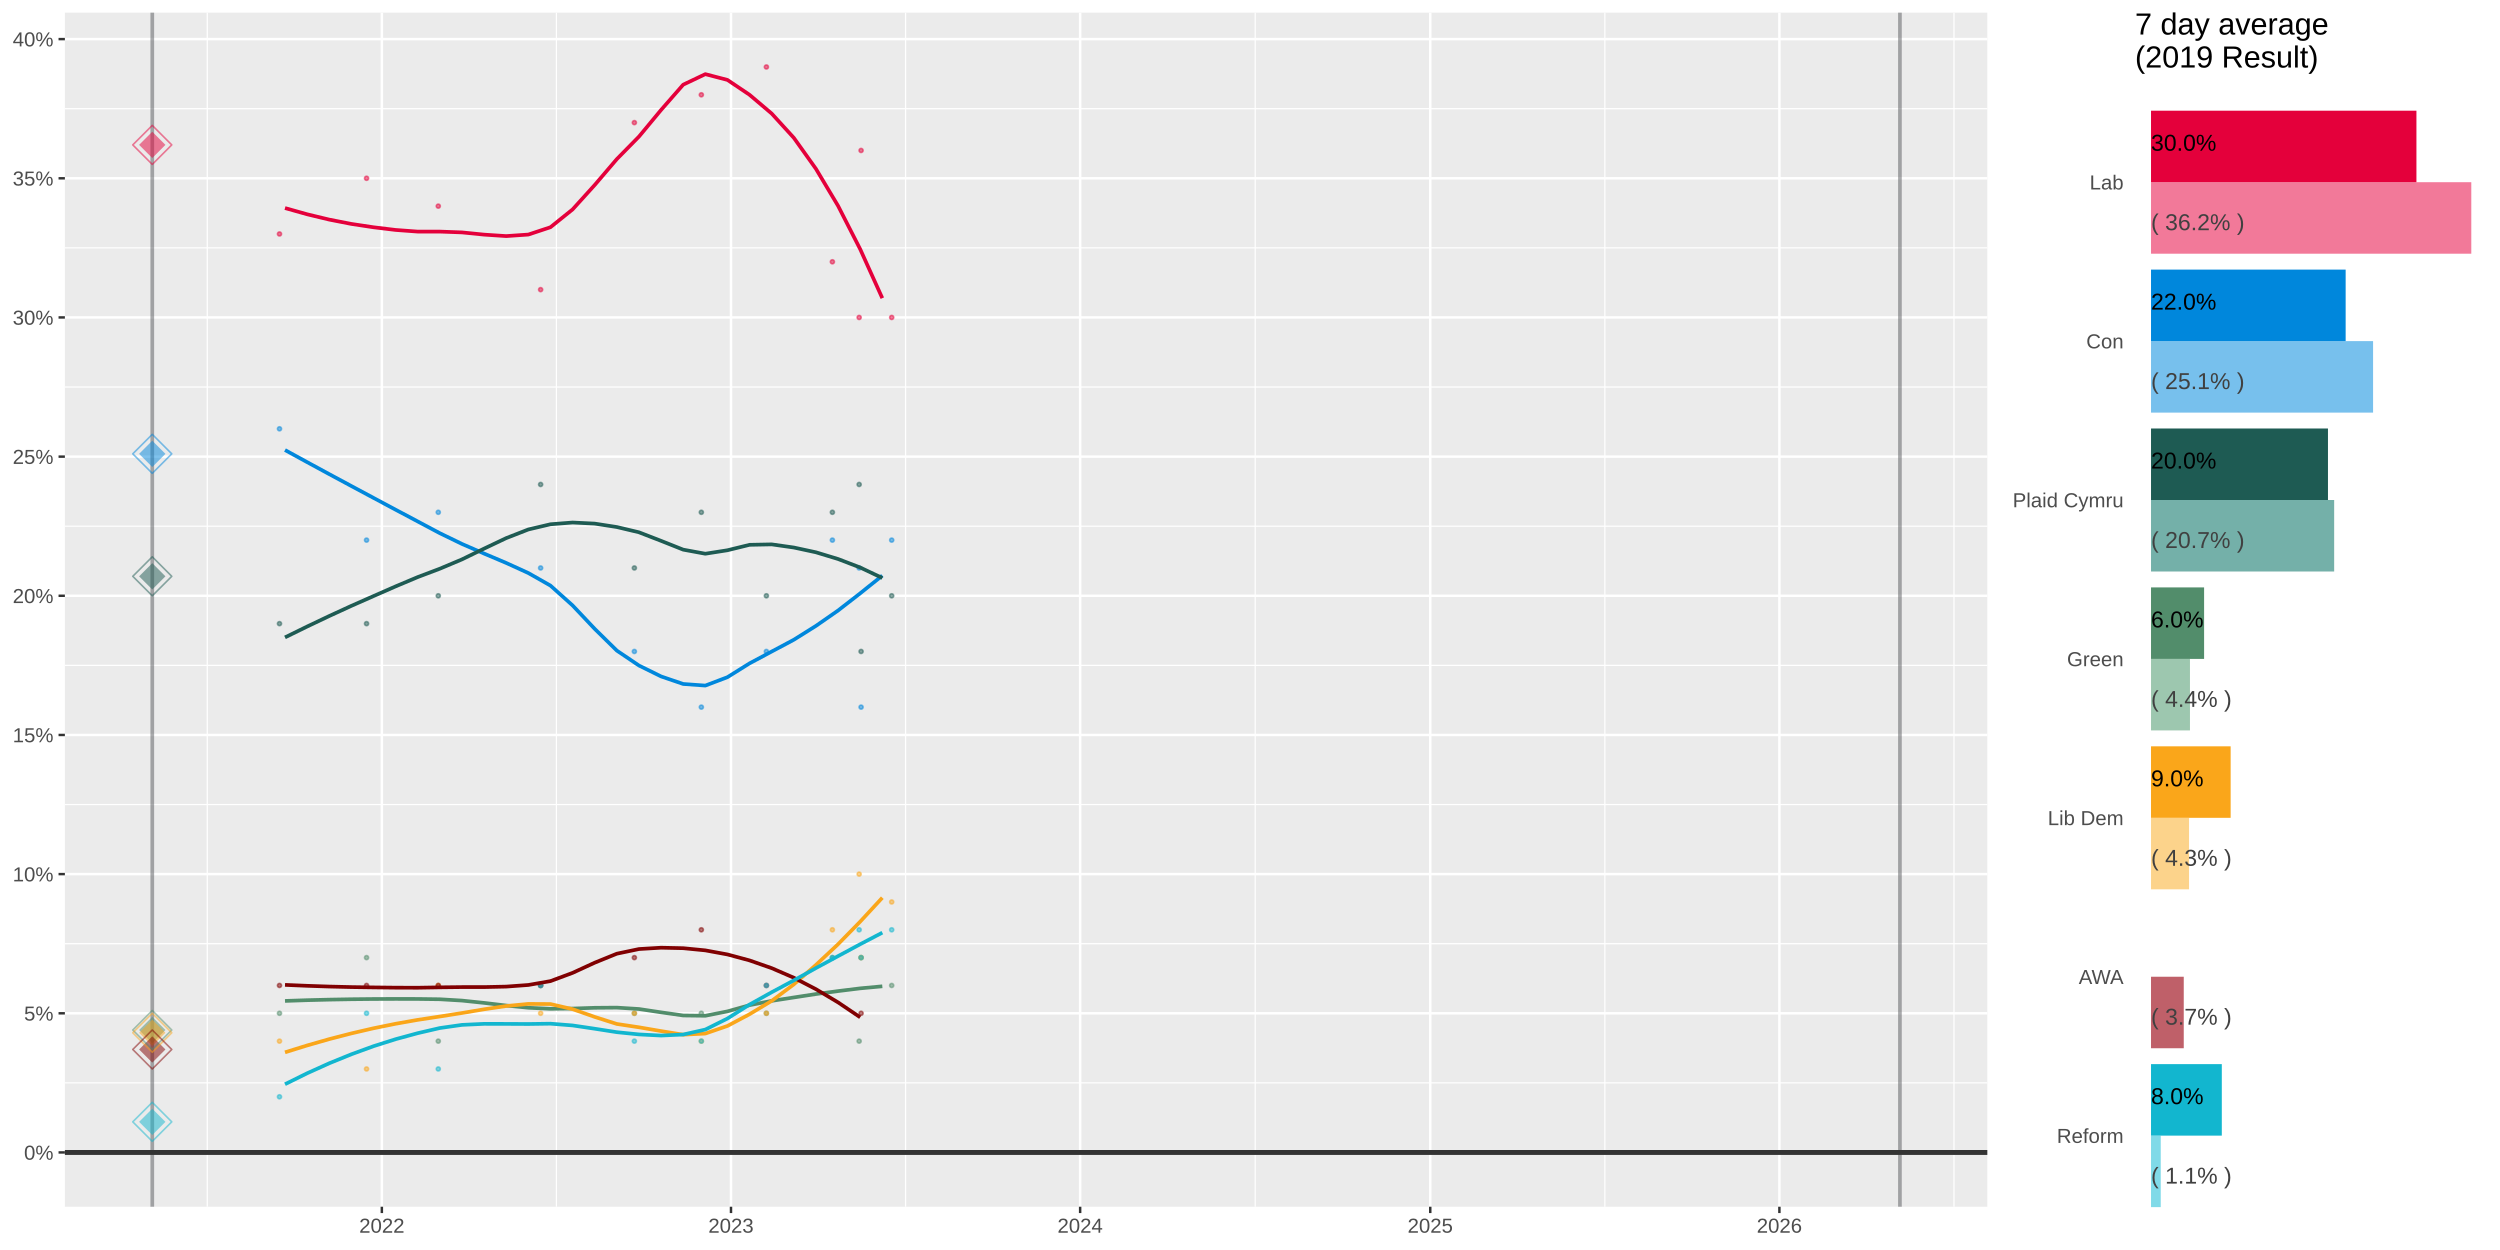
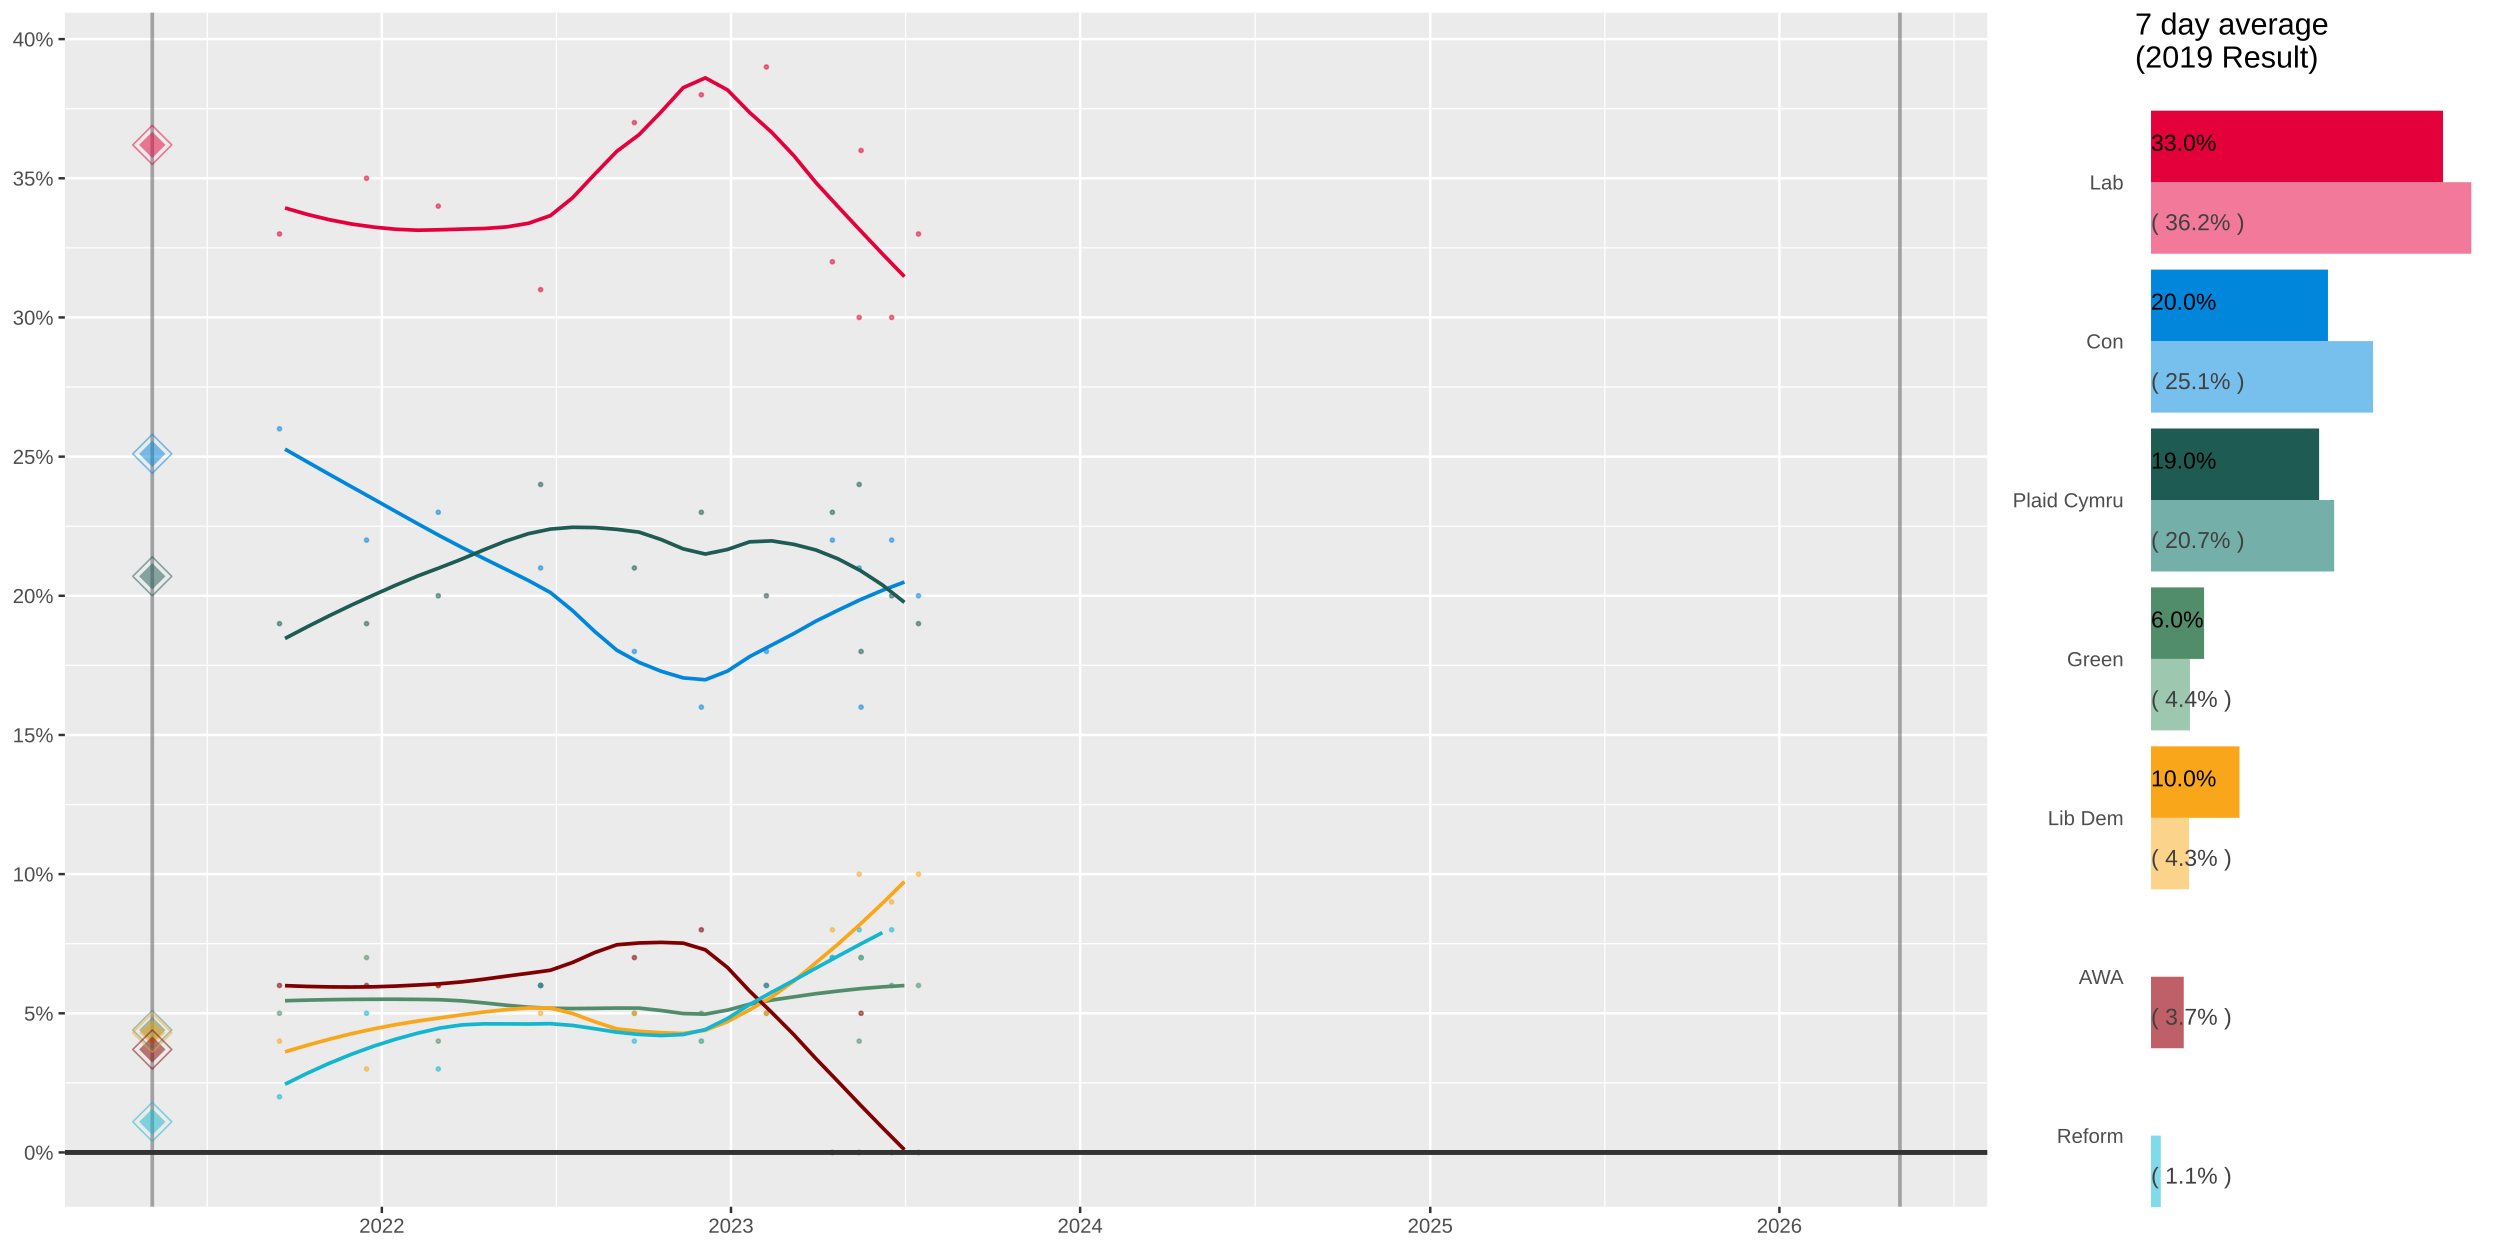
<svg xmlns="http://www.w3.org/2000/svg" class="svglite" width="1080.00pt" height="540.00pt" viewBox="0 0 1080.00 540.00">
  <defs>
    <style type="text/css">
    line, polyline, polygon, path, rect, circle {
      fill: none;
      stroke: #000000;
      stroke-linecap: round;
      stroke-linejoin: round;
      stroke-miterlimit: 10.00;
    }
    text {
      white-space: pre;
    }
  </style>
  </defs>
  <rect width="100%" height="100%" style="stroke: none; fill: none;" />
  <defs>
    <clipPath id="cpMC4wMHwxMDgwLjAwfDAuMDB8NTQwLjAw">
      <rect x="0.00" y="0.00" width="1080.00" height="540.00" />
    </clipPath>
  </defs>
  <g clip-path="url(#cpMC4wMHwxMDgwLjAwfDAuMDB8NTQwLjAw)">
</g>
  <defs>
    <clipPath id="cpMC4wMHw4NjQuMDB8MC4wMHw1NDAuMDA=">
      <rect x="0.00" y="0.00" width="864.00" height="540.00" />
    </clipPath>
  </defs>
  <g clip-path="url(#cpMC4wMHw4NjQuMDB8MC4wMHw1NDAuMDA=)">
    <rect x="0.00" y="0.00" width="864.00" height="540.00" style="stroke-width: 1.07; stroke: #FFFFFF; fill: #FFFFFF;" />
  </g>
  <g clip-path="url(#cpMC4wMHwxMDgwLjAwfDAuMDB8NTQwLjAw)">
</g>
  <defs>
    <clipPath id="cpMjguMDN8ODU4LjUyfDUuNDh8NTIxLjMx">
      <rect x="28.03" y="5.48" width="830.49" height="515.83" />
    </clipPath>
  </defs>
  <g clip-path="url(#cpMjguMDN8ODU4LjUyfDUuNDh8NTIxLjMx)">
    <rect x="28.03" y="5.48" width="830.49" height="515.83" style="stroke-width: 1.07; stroke: none; fill: #EBEBEB;" />
    <polyline points="28.03,467.80 858.52,467.80 " style="stroke-width: 0.53; stroke: #FFFFFF; stroke-linecap: butt;" />
    <polyline points="28.03,407.68 858.52,407.68 " style="stroke-width: 0.53; stroke: #FFFFFF; stroke-linecap: butt;" />
    <polyline points="28.03,347.56 858.52,347.56 " style="stroke-width: 0.53; stroke: #FFFFFF; stroke-linecap: butt;" />
    <polyline points="28.03,287.44 858.52,287.44 " style="stroke-width: 0.53; stroke: #FFFFFF; stroke-linecap: butt;" />
    <polyline points="28.03,227.32 858.52,227.32 " style="stroke-width: 0.53; stroke: #FFFFFF; stroke-linecap: butt;" />
    <polyline points="28.03,167.20 858.52,167.20 " style="stroke-width: 0.53; stroke: #FFFFFF; stroke-linecap: butt;" />
    <polyline points="28.03,107.08 858.52,107.08 " style="stroke-width: 0.53; stroke: #FFFFFF; stroke-linecap: butt;" />
    <polyline points="28.03,46.96 858.52,46.96 " style="stroke-width: 0.53; stroke: #FFFFFF; stroke-linecap: butt;" />
    <polyline points="89.54,521.31 89.54,5.48 " style="stroke-width: 0.53; stroke: #FFFFFF; stroke-linecap: butt;" />
    <polyline points="240.37,521.31 240.37,5.48 " style="stroke-width: 0.53; stroke: #FFFFFF; stroke-linecap: butt;" />
    <polyline points="391.21,521.31 391.21,5.48 " style="stroke-width: 0.53; stroke: #FFFFFF; stroke-linecap: butt;" />
    <polyline points="542.25,521.31 542.25,5.48 " style="stroke-width: 0.53; stroke: #FFFFFF; stroke-linecap: butt;" />
    <polyline points="693.29,521.31 693.29,5.48 " style="stroke-width: 0.53; stroke: #FFFFFF; stroke-linecap: butt;" />
    <polyline points="844.12,521.31 844.12,5.48 " style="stroke-width: 0.53; stroke: #FFFFFF; stroke-linecap: butt;" />
    <polyline points="28.03,497.86 858.52,497.86 " style="stroke-width: 1.07; stroke: #FFFFFF; stroke-linecap: butt;" />
    <polyline points="28.03,437.74 858.52,437.74 " style="stroke-width: 1.07; stroke: #FFFFFF; stroke-linecap: butt;" />
    <polyline points="28.03,377.62 858.52,377.62 " style="stroke-width: 1.07; stroke: #FFFFFF; stroke-linecap: butt;" />
    <polyline points="28.03,317.50 858.52,317.50 " style="stroke-width: 1.07; stroke: #FFFFFF; stroke-linecap: butt;" />
    <polyline points="28.03,257.38 858.52,257.38 " style="stroke-width: 1.07; stroke: #FFFFFF; stroke-linecap: butt;" />
    <polyline points="28.03,197.26 858.52,197.26 " style="stroke-width: 1.07; stroke: #FFFFFF; stroke-linecap: butt;" />
    <polyline points="28.03,137.14 858.52,137.14 " style="stroke-width: 1.07; stroke: #FFFFFF; stroke-linecap: butt;" />
    <polyline points="28.03,77.02 858.52,77.02 " style="stroke-width: 1.07; stroke: #FFFFFF; stroke-linecap: butt;" />
    <polyline points="28.03,16.90 858.52,16.90 " style="stroke-width: 1.07; stroke: #FFFFFF; stroke-linecap: butt;" />
    <polyline points="164.96,521.31 164.96,5.48 " style="stroke-width: 1.07; stroke: #FFFFFF; stroke-linecap: butt;" />
    <polyline points="315.79,521.31 315.79,5.48 " style="stroke-width: 1.07; stroke: #FFFFFF; stroke-linecap: butt;" />
    <polyline points="466.62,521.31 466.62,5.48 " style="stroke-width: 1.07; stroke: #FFFFFF; stroke-linecap: butt;" />
    <polyline points="617.87,521.31 617.87,5.48 " style="stroke-width: 1.07; stroke: #FFFFFF; stroke-linecap: butt;" />
    <polyline points="768.70,521.31 768.70,5.48 " style="stroke-width: 1.07; stroke: #FFFFFF; stroke-linecap: butt;" />
+     <circle cx="396.79" cy="101.07" r="0.89" style="stroke-width: 0.71; stroke: #E4003B; stroke-opacity: 0.50; fill: #E4003B; fill-opacity: 0.50;" />
    <circle cx="385.21" cy="137.14" r="0.89" style="stroke-width: 0.71; stroke: #E4003B; stroke-opacity: 0.50; fill: #E4003B; fill-opacity: 0.50;" />
    <circle cx="371.99" cy="65.00" r="0.89" style="stroke-width: 0.71; stroke: #E4003B; stroke-opacity: 0.50; fill: #E4003B; fill-opacity: 0.50;" />
    <circle cx="371.16" cy="137.14" r="0.89" style="stroke-width: 0.71; stroke: #E4003B; stroke-opacity: 0.50; fill: #E4003B; fill-opacity: 0.50;" />
    <circle cx="359.59" cy="113.09" r="0.89" style="stroke-width: 0.71; stroke: #E4003B; stroke-opacity: 0.50; fill: #E4003B; fill-opacity: 0.50;" />
    <circle cx="331.08" cy="28.93" r="0.89" style="stroke-width: 0.71; stroke: #E4003B; stroke-opacity: 0.50; fill: #E4003B; fill-opacity: 0.50;" />
    <circle cx="302.98" cy="40.95" r="0.89" style="stroke-width: 0.71; stroke: #E4003B; stroke-opacity: 0.50; fill: #E4003B; fill-opacity: 0.50;" />
    <circle cx="274.05" cy="52.97" r="0.89" style="stroke-width: 0.71; stroke: #E4003B; stroke-opacity: 0.50; fill: #E4003B; fill-opacity: 0.50;" />
    <circle cx="233.55" cy="125.12" r="0.89" style="stroke-width: 0.71; stroke: #E4003B; stroke-opacity: 0.50; fill: #E4003B; fill-opacity: 0.50;" />
    <circle cx="189.34" cy="89.05" r="0.89" style="stroke-width: 0.71; stroke: #E4003B; stroke-opacity: 0.50; fill: #E4003B; fill-opacity: 0.50;" />
    <circle cx="158.35" cy="77.02" r="0.89" style="stroke-width: 0.71; stroke: #E4003B; stroke-opacity: 0.50; fill: #E4003B; fill-opacity: 0.50;" />
    <circle cx="120.74" cy="101.07" r="0.89" style="stroke-width: 0.71; stroke: #E4003B; stroke-opacity: 0.50; fill: #E4003B; fill-opacity: 0.50;" />
+     <circle cx="396.79" cy="257.38" r="0.89" style="stroke-width: 0.71; stroke: #0087DC; stroke-opacity: 0.50; fill: #0087DC; fill-opacity: 0.50;" />
    <circle cx="385.21" cy="233.33" r="0.89" style="stroke-width: 0.71; stroke: #0087DC; stroke-opacity: 0.50; fill: #0087DC; fill-opacity: 0.50;" />
    <circle cx="371.99" cy="305.48" r="0.89" style="stroke-width: 0.71; stroke: #0087DC; stroke-opacity: 0.50; fill: #0087DC; fill-opacity: 0.50;" />
    <circle cx="371.16" cy="245.36" r="0.89" style="stroke-width: 0.71; stroke: #0087DC; stroke-opacity: 0.50; fill: #0087DC; fill-opacity: 0.50;" />
    <circle cx="359.59" cy="233.33" r="0.89" style="stroke-width: 0.71; stroke: #0087DC; stroke-opacity: 0.50; fill: #0087DC; fill-opacity: 0.50;" />
    <circle cx="331.08" cy="281.43" r="0.89" style="stroke-width: 0.71; stroke: #0087DC; stroke-opacity: 0.50; fill: #0087DC; fill-opacity: 0.50;" />
    <circle cx="302.98" cy="305.48" r="0.89" style="stroke-width: 0.71; stroke: #0087DC; stroke-opacity: 0.50; fill: #0087DC; fill-opacity: 0.50;" />
    <circle cx="274.05" cy="281.43" r="0.89" style="stroke-width: 0.71; stroke: #0087DC; stroke-opacity: 0.50; fill: #0087DC; fill-opacity: 0.50;" />
    <circle cx="233.55" cy="245.36" r="0.89" style="stroke-width: 0.71; stroke: #0087DC; stroke-opacity: 0.50; fill: #0087DC; fill-opacity: 0.50;" />
    <circle cx="189.34" cy="221.31" r="0.89" style="stroke-width: 0.71; stroke: #0087DC; stroke-opacity: 0.50; fill: #0087DC; fill-opacity: 0.50;" />
    <circle cx="158.35" cy="233.33" r="0.89" style="stroke-width: 0.71; stroke: #0087DC; stroke-opacity: 0.50; fill: #0087DC; fill-opacity: 0.50;" />
    <circle cx="120.74" cy="185.24" r="0.89" style="stroke-width: 0.71; stroke: #0087DC; stroke-opacity: 0.50; fill: #0087DC; fill-opacity: 0.50;" />
+     <circle cx="396.79" cy="269.41" r="0.89" style="stroke-width: 0.71; stroke: #1E5B53; stroke-opacity: 0.50; fill: #1E5B53; fill-opacity: 0.50;" />
    <circle cx="385.21" cy="257.38" r="0.89" style="stroke-width: 0.71; stroke: #1E5B53; stroke-opacity: 0.50; fill: #1E5B53; fill-opacity: 0.50;" />
    <circle cx="371.99" cy="281.43" r="0.89" style="stroke-width: 0.71; stroke: #1E5B53; stroke-opacity: 0.50; fill: #1E5B53; fill-opacity: 0.50;" />
    <circle cx="371.16" cy="209.29" r="0.89" style="stroke-width: 0.71; stroke: #1E5B53; stroke-opacity: 0.50; fill: #1E5B53; fill-opacity: 0.50;" />
    <circle cx="359.59" cy="221.31" r="0.89" style="stroke-width: 0.71; stroke: #1E5B53; stroke-opacity: 0.50; fill: #1E5B53; fill-opacity: 0.50;" />
    <circle cx="331.08" cy="257.38" r="0.89" style="stroke-width: 0.71; stroke: #1E5B53; stroke-opacity: 0.50; fill: #1E5B53; fill-opacity: 0.50;" />
    <circle cx="302.98" cy="221.31" r="0.89" style="stroke-width: 0.71; stroke: #1E5B53; stroke-opacity: 0.50; fill: #1E5B53; fill-opacity: 0.50;" />
    <circle cx="274.05" cy="245.36" r="0.89" style="stroke-width: 0.71; stroke: #1E5B53; stroke-opacity: 0.50; fill: #1E5B53; fill-opacity: 0.50;" />
    <circle cx="233.55" cy="209.29" r="0.89" style="stroke-width: 0.71; stroke: #1E5B53; stroke-opacity: 0.50; fill: #1E5B53; fill-opacity: 0.50;" />
    <circle cx="189.34" cy="257.38" r="0.89" style="stroke-width: 0.71; stroke: #1E5B53; stroke-opacity: 0.50; fill: #1E5B53; fill-opacity: 0.50;" />
    <circle cx="158.35" cy="269.41" r="0.89" style="stroke-width: 0.71; stroke: #1E5B53; stroke-opacity: 0.50; fill: #1E5B53; fill-opacity: 0.50;" />
    <circle cx="120.74" cy="269.41" r="0.89" style="stroke-width: 0.71; stroke: #1E5B53; stroke-opacity: 0.50; fill: #1E5B53; fill-opacity: 0.50;" />
+     <circle cx="396.79" cy="425.72" r="0.89" style="stroke-width: 0.71; stroke: #528D6B; stroke-opacity: 0.50; fill: #528D6B; fill-opacity: 0.50;" />
    <circle cx="385.21" cy="425.72" r="0.89" style="stroke-width: 0.71; stroke: #528D6B; stroke-opacity: 0.50; fill: #528D6B; fill-opacity: 0.50;" />
    <circle cx="371.99" cy="413.69" r="0.89" style="stroke-width: 0.71; stroke: #528D6B; stroke-opacity: 0.50; fill: #528D6B; fill-opacity: 0.50;" />
    <circle cx="371.16" cy="449.77" r="0.89" style="stroke-width: 0.71; stroke: #528D6B; stroke-opacity: 0.50; fill: #528D6B; fill-opacity: 0.50;" />
    <circle cx="359.59" cy="413.69" r="0.89" style="stroke-width: 0.71; stroke: #528D6B; stroke-opacity: 0.50; fill: #528D6B; fill-opacity: 0.50;" />
    <circle cx="331.08" cy="437.74" r="0.89" style="stroke-width: 0.71; stroke: #528D6B; stroke-opacity: 0.50; fill: #528D6B; fill-opacity: 0.50;" />
    <circle cx="302.98" cy="437.74" r="0.89" style="stroke-width: 0.71; stroke: #528D6B; stroke-opacity: 0.50; fill: #528D6B; fill-opacity: 0.50;" />
    <circle cx="274.05" cy="437.74" r="0.89" style="stroke-width: 0.71; stroke: #528D6B; stroke-opacity: 0.50; fill: #528D6B; fill-opacity: 0.50;" />
    <circle cx="233.55" cy="425.72" r="0.89" style="stroke-width: 0.71; stroke: #528D6B; stroke-opacity: 0.50; fill: #528D6B; fill-opacity: 0.50;" />
    <circle cx="189.34" cy="449.77" r="0.89" style="stroke-width: 0.71; stroke: #528D6B; stroke-opacity: 0.50; fill: #528D6B; fill-opacity: 0.50;" />
    <circle cx="158.35" cy="413.69" r="0.89" style="stroke-width: 0.71; stroke: #528D6B; stroke-opacity: 0.50; fill: #528D6B; fill-opacity: 0.50;" />
    <circle cx="120.74" cy="437.74" r="0.89" style="stroke-width: 0.71; stroke: #528D6B; stroke-opacity: 0.50; fill: #528D6B; fill-opacity: 0.50;" />
+     <circle cx="396.79" cy="377.62" r="0.89" style="stroke-width: 0.71; stroke: #FAA61A; stroke-opacity: 0.50; fill: #FAA61A; fill-opacity: 0.50;" />
    <circle cx="385.21" cy="389.65" r="0.89" style="stroke-width: 0.71; stroke: #FAA61A; stroke-opacity: 0.50; fill: #FAA61A; fill-opacity: 0.50;" />
    <circle cx="371.99" cy="413.69" r="0.89" style="stroke-width: 0.71; stroke: #FAA61A; stroke-opacity: 0.50; fill: #FAA61A; fill-opacity: 0.50;" />
    <circle cx="371.16" cy="377.62" r="0.89" style="stroke-width: 0.71; stroke: #FAA61A; stroke-opacity: 0.50; fill: #FAA61A; fill-opacity: 0.50;" />
    <circle cx="359.59" cy="401.67" r="0.89" style="stroke-width: 0.71; stroke: #FAA61A; stroke-opacity: 0.50; fill: #FAA61A; fill-opacity: 0.50;" />
    <circle cx="331.08" cy="437.74" r="0.89" style="stroke-width: 0.71; stroke: #FAA61A; stroke-opacity: 0.50; fill: #FAA61A; fill-opacity: 0.50;" />
    <circle cx="302.98" cy="449.77" r="0.89" style="stroke-width: 0.71; stroke: #FAA61A; stroke-opacity: 0.50; fill: #FAA61A; fill-opacity: 0.50;" />
    <circle cx="274.05" cy="437.74" r="0.89" style="stroke-width: 0.71; stroke: #FAA61A; stroke-opacity: 0.50; fill: #FAA61A; fill-opacity: 0.50;" />
    <circle cx="233.55" cy="437.74" r="0.89" style="stroke-width: 0.71; stroke: #FAA61A; stroke-opacity: 0.50; fill: #FAA61A; fill-opacity: 0.50;" />
    <circle cx="189.34" cy="425.72" r="0.89" style="stroke-width: 0.71; stroke: #FAA61A; stroke-opacity: 0.50; fill: #FAA61A; fill-opacity: 0.50;" />
    <circle cx="158.35" cy="461.79" r="0.89" style="stroke-width: 0.71; stroke: #FAA61A; stroke-opacity: 0.50; fill: #FAA61A; fill-opacity: 0.50;" />
    <circle cx="120.74" cy="449.77" r="0.89" style="stroke-width: 0.71; stroke: #FAA61A; stroke-opacity: 0.50; fill: #FAA61A; fill-opacity: 0.50;" />
+     <circle cx="396.79" cy="497.86" r="0.89" style="stroke-width: 0.71; stroke: #800001; stroke-opacity: 0.50; fill: #800001; fill-opacity: 0.50;" />
+     <circle cx="385.21" cy="497.86" r="0.89" style="stroke-width: 0.71; stroke: #800001; stroke-opacity: 0.50; fill: #800001; fill-opacity: 0.50;" />
    <circle cx="371.99" cy="437.74" r="0.89" style="stroke-width: 0.71; stroke: #800001; stroke-opacity: 0.50; fill: #800001; fill-opacity: 0.50;" />
+     <circle cx="371.16" cy="497.86" r="0.89" style="stroke-width: 0.71; stroke: #800001; stroke-opacity: 0.50; fill: #800001; fill-opacity: 0.50;" />
+     <circle cx="359.59" cy="497.86" r="0.89" style="stroke-width: 0.71; stroke: #800001; stroke-opacity: 0.50; fill: #800001; fill-opacity: 0.50;" />
    <circle cx="331.08" cy="425.72" r="0.89" style="stroke-width: 0.71; stroke: #800001; stroke-opacity: 0.50; fill: #800001; fill-opacity: 0.50;" />
    <circle cx="302.98" cy="401.67" r="0.89" style="stroke-width: 0.71; stroke: #800001; stroke-opacity: 0.50; fill: #800001; fill-opacity: 0.50;" />
    <circle cx="274.05" cy="413.69" r="0.89" style="stroke-width: 0.71; stroke: #800001; stroke-opacity: 0.50; fill: #800001; fill-opacity: 0.50;" />
    <circle cx="233.55" cy="425.72" r="0.89" style="stroke-width: 0.71; stroke: #800001; stroke-opacity: 0.50; fill: #800001; fill-opacity: 0.50;" />
    <circle cx="189.34" cy="425.72" r="0.89" style="stroke-width: 0.71; stroke: #800001; stroke-opacity: 0.50; fill: #800001; fill-opacity: 0.50;" />
    <circle cx="158.35" cy="425.72" r="0.89" style="stroke-width: 0.71; stroke: #800001; stroke-opacity: 0.50; fill: #800001; fill-opacity: 0.50;" />
    <circle cx="120.74" cy="425.72" r="0.89" style="stroke-width: 0.71; stroke: #800001; stroke-opacity: 0.50; fill: #800001; fill-opacity: 0.50;" />
    <circle cx="385.21" cy="401.67" r="0.89" style="stroke-width: 0.71; stroke: #12B6CF; stroke-opacity: 0.50; fill: #12B6CF; fill-opacity: 0.50;" />
    <circle cx="371.99" cy="413.69" r="0.89" style="stroke-width: 0.71; stroke: #12B6CF; stroke-opacity: 0.50; fill: #12B6CF; fill-opacity: 0.50;" />
    <circle cx="371.16" cy="401.67" r="0.89" style="stroke-width: 0.71; stroke: #12B6CF; stroke-opacity: 0.50; fill: #12B6CF; fill-opacity: 0.50;" />
    <circle cx="359.59" cy="413.69" r="0.89" style="stroke-width: 0.71; stroke: #12B6CF; stroke-opacity: 0.50; fill: #12B6CF; fill-opacity: 0.50;" />
    <circle cx="331.08" cy="425.72" r="0.89" style="stroke-width: 0.71; stroke: #12B6CF; stroke-opacity: 0.50; fill: #12B6CF; fill-opacity: 0.50;" />
    <circle cx="302.98" cy="449.77" r="0.89" style="stroke-width: 0.71; stroke: #12B6CF; stroke-opacity: 0.50; fill: #12B6CF; fill-opacity: 0.50;" />
    <circle cx="274.05" cy="449.77" r="0.89" style="stroke-width: 0.71; stroke: #12B6CF; stroke-opacity: 0.50; fill: #12B6CF; fill-opacity: 0.50;" />
    <circle cx="233.55" cy="425.72" r="0.89" style="stroke-width: 0.71; stroke: #12B6CF; stroke-opacity: 0.50; fill: #12B6CF; fill-opacity: 0.50;" />
    <circle cx="189.34" cy="461.79" r="0.89" style="stroke-width: 0.71; stroke: #12B6CF; stroke-opacity: 0.50; fill: #12B6CF; fill-opacity: 0.50;" />
    <circle cx="158.35" cy="437.74" r="0.89" style="stroke-width: 0.71; stroke: #12B6CF; stroke-opacity: 0.50; fill: #12B6CF; fill-opacity: 0.50;" />
    <circle cx="120.74" cy="473.81" r="0.89" style="stroke-width: 0.71; stroke: #12B6CF; stroke-opacity: 0.50; fill: #12B6CF; fill-opacity: 0.50;" />
-     <polyline points="123.12,89.88 132.68,92.57 142.23,94.87 151.79,96.74 161.35,98.18 170.90,99.34 180.46,100.05 190.02,100.05 199.58,100.40 209.13,101.36 218.69,101.99 228.25,101.33 237.80,98.16 247.36,90.47 256.92,79.91 266.47,68.73 276.03,59.01 285.59,47.49 295.14,36.58 304.70,32.03 314.26,34.53 323.81,40.96 333.37,49.06 342.93,59.54 352.48,72.93 362.04,88.92 371.60,107.64 381.16,128.81 " style="stroke-width: 1.60; stroke: #E4003B; stroke-linecap: butt;" />
-     <polyline points="123.12,194.42 132.68,199.65 142.23,204.83 151.79,209.97 161.35,215.09 170.90,220.19 180.46,225.27 190.02,230.35 199.58,234.99 209.13,239.15 218.69,243.20 228.25,247.56 237.80,252.98 247.36,261.55 256.92,271.67 266.47,281.06 276.03,287.51 285.59,292.22 295.14,295.48 304.70,296.17 314.26,292.54 323.81,286.57 333.37,281.46 342.93,276.37 352.48,270.39 362.04,263.74 371.60,256.32 381.16,248.65 " style="stroke-width: 1.60; stroke: #0087DC; stroke-linecap: butt;" />
-     <polyline points="123.12,275.35 132.68,270.66 142.23,266.12 151.79,261.73 161.35,257.51 170.90,253.32 180.46,249.30 190.02,245.68 199.58,241.65 209.13,237.00 218.69,232.46 228.25,228.73 237.80,226.48 247.36,225.73 256.92,226.20 266.47,227.68 276.03,229.95 285.59,233.65 295.14,237.45 304.70,239.21 314.26,237.71 323.81,235.36 333.37,235.17 342.93,236.53 352.48,238.59 362.04,241.49 371.60,245.16 381.16,249.69 " style="stroke-width: 1.60; stroke: #1E5B53; stroke-linecap: butt;" />
-     <polyline points="123.12,432.40 132.68,432.08 142.23,431.84 151.79,431.67 161.35,431.57 170.90,431.53 180.46,431.55 190.02,431.68 199.58,432.25 209.13,433.25 218.69,434.39 228.25,435.35 237.80,435.81 247.36,435.69 256.92,435.37 266.47,435.29 276.03,435.89 285.59,437.33 295.14,438.69 304.70,438.81 314.26,436.91 323.81,434.23 333.37,432.37 342.93,430.90 352.48,429.43 362.04,428.15 371.60,426.97 381.16,426.08 " style="stroke-width: 1.60; stroke: #528D6B; stroke-linecap: butt;" />
-     <polyline points="123.12,454.60 132.68,451.63 142.23,448.90 151.79,446.43 161.35,444.21 170.90,442.27 180.46,440.58 190.02,439.13 199.58,437.62 209.13,436.01 218.69,434.60 228.25,433.69 237.80,433.75 247.36,435.96 256.92,439.31 266.47,442.35 276.03,443.79 285.59,445.43 295.14,446.98 304.70,446.50 314.26,443.21 323.81,438.14 333.37,432.38 342.93,425.25 352.48,416.85 362.04,407.90 371.60,398.15 381.16,387.81 " style="stroke-width: 1.60; stroke: #FAA61A; stroke-linecap: butt;" />
-     <polyline points="123.12,425.47 132.68,425.87 142.23,426.19 151.79,426.42 161.35,426.56 170.90,426.67 180.46,426.70 190.02,426.53 199.58,426.42 209.13,426.42 218.69,426.21 228.25,425.51 237.80,423.84 247.36,420.28 256.92,415.88 266.47,412.00 276.03,409.99 285.59,409.41 295.14,409.62 304.70,410.56 314.26,412.32 323.81,414.90 333.37,418.24 342.93,422.38 352.48,427.32 362.04,433.03 371.60,439.48 " style="stroke-width: 1.60; stroke: #800001; stroke-linecap: butt;" />
+     <polyline points="123.12,89.84 132.68,92.60 142.23,94.91 151.79,96.75 161.35,98.10 170.90,99.03 180.46,99.45 190.02,99.26 199.58,98.97 209.13,98.72 218.69,98.04 228.25,96.47 237.80,93.13 247.36,85.42 256.92,75.25 266.47,65.36 276.03,58.21 285.59,48.35 295.14,37.88 304.70,33.64 314.26,38.84 323.81,48.57 333.37,57.15 342.93,67.25 352.48,78.90 362.04,89.27 371.60,99.53 381.16,109.63 390.71,119.49 " style="stroke-width: 1.60; stroke: #E4003B; stroke-linecap: butt;" />
+     <polyline points="123.12,194.04 132.68,199.50 142.23,204.90 151.79,210.25 161.35,215.58 170.90,220.94 180.46,226.27 190.02,231.51 199.58,236.52 209.13,241.32 218.69,246.03 228.25,250.76 237.80,255.99 247.36,263.80 256.92,272.80 266.47,280.90 276.03,286.14 285.59,289.98 295.14,292.85 304.70,293.65 314.26,289.91 323.81,283.67 333.37,278.67 342.93,273.70 352.48,268.32 362.04,263.62 371.60,259.08 381.16,255.04 390.71,251.42 " style="stroke-width: 1.60; stroke: #0087DC; stroke-linecap: butt;" />
+     <polyline points="123.12,275.82 132.68,270.80 142.23,266.00 151.79,261.41 161.35,257.06 170.90,252.82 180.46,248.82 190.02,245.22 199.58,241.49 209.13,237.48 218.69,233.67 228.25,230.55 237.80,228.56 247.36,227.78 256.92,227.91 266.47,228.68 276.03,229.87 285.59,233.08 295.14,237.11 304.70,239.35 314.26,237.38 323.81,234.08 333.37,233.66 342.93,235.16 352.48,237.60 362.04,241.43 371.60,246.44 381.16,252.67 390.71,260.21 " style="stroke-width: 1.60; stroke: #1E5B53; stroke-linecap: butt;" />
+     <polyline points="123.12,432.31 132.68,432.05 142.23,431.86 151.79,431.74 161.35,431.68 170.90,431.67 180.46,431.73 190.02,431.88 199.58,432.38 209.13,433.25 218.69,434.25 228.25,435.10 237.80,435.58 247.36,435.69 256.92,435.60 266.47,435.48 276.03,435.50 285.59,436.53 295.14,437.85 304.70,438.10 314.26,436.37 323.81,433.83 333.37,432.04 342.93,430.64 352.48,429.28 362.04,428.14 371.60,427.11 381.16,426.32 390.71,425.76 " style="stroke-width: 1.60; stroke: #528D6B; stroke-linecap: butt;" />
+     <polyline points="123.12,454.39 132.68,451.55 142.23,448.94 151.79,446.57 161.35,444.47 170.90,442.65 180.46,441.09 190.02,439.72 199.58,438.41 209.13,437.18 218.69,436.15 228.25,435.44 237.80,435.46 247.36,437.84 256.92,441.40 266.47,444.49 276.03,445.51 285.59,446.13 295.14,446.45 304.70,445.06 314.26,441.37 323.81,436.27 333.37,430.68 342.93,423.81 352.48,415.89 362.04,407.85 371.60,399.27 381.16,390.27 390.71,380.87 " style="stroke-width: 1.60; stroke: #FAA61A; stroke-linecap: butt;" />
+     <polyline points="123.12,425.80 132.68,426.14 142.23,426.34 151.79,426.40 161.35,426.31 170.90,425.99 180.46,425.52 190.02,424.99 199.58,424.17 209.13,423.01 218.69,421.70 228.25,420.46 237.80,419.14 247.36,415.77 256.92,411.50 266.47,408.14 276.03,407.36 285.59,407.11 295.14,407.44 304.70,410.32 314.26,417.95 323.81,428.12 333.37,437.36 342.93,446.98 352.48,457.34 362.04,467.25 371.60,477.28 381.16,487.09 390.71,496.69 " style="stroke-width: 1.60; stroke: #800001; stroke-linecap: butt;" />
    <polyline points="123.12,468.38 132.68,463.65 142.23,459.34 151.79,455.45 161.35,451.96 170.90,448.93 180.46,446.33 190.02,444.11 199.58,442.75 209.13,442.30 218.69,442.32 228.25,442.37 237.80,442.23 247.36,442.99 256.92,444.41 266.47,445.90 276.03,446.87 285.59,447.36 295.14,446.92 304.70,444.77 314.26,440.00 323.81,433.96 333.37,428.64 342.93,423.52 352.48,418.21 362.04,413.04 371.60,407.91 381.16,402.90 " style="stroke-width: 1.60; stroke: #12B6CF; stroke-linecap: butt;" />
    <line x1="65.78" y1="521.31" x2="65.78" y2="5.48" style="stroke-width: 1.60; stroke: #56595C; stroke-opacity: 0.50; stroke-linecap: butt;" />
    <line x1="820.77" y1="521.31" x2="820.77" y2="5.48" style="stroke-width: 1.60; stroke: #56595C; stroke-opacity: 0.50; stroke-linecap: butt;" />
    <polygon points="60.09,62.59 65.78,56.90 71.47,62.59 65.78,68.28 " style="stroke-width: 0.71; stroke: none; fill: #E4003B; fill-opacity: 0.50;" />
    <polygon points="60.09,196.06 65.78,190.37 71.47,196.06 65.78,201.75 " style="stroke-width: 0.71; stroke: none; fill: #0087DC; fill-opacity: 0.50;" />
    <polygon points="60.09,248.97 65.78,243.28 71.47,248.97 65.78,254.65 " style="stroke-width: 0.71; stroke: none; fill: #1E5B53; fill-opacity: 0.50;" />
    <polygon points="60.09,444.96 65.78,439.27 71.47,444.96 65.78,450.65 " style="stroke-width: 0.71; stroke: none; fill: #528D6B; fill-opacity: 0.50;" />
    <polygon points="60.09,446.16 65.78,440.47 71.47,446.16 65.78,451.85 " style="stroke-width: 0.71; stroke: none; fill: #FAA61A; fill-opacity: 0.50;" />
    <polygon points="60.09,453.37 65.78,447.68 71.47,453.37 65.78,459.06 " style="stroke-width: 0.71; stroke: none; fill: #800001; fill-opacity: 0.50;" />
    <polygon points="60.09,484.64 65.78,478.95 71.47,484.64 65.78,490.33 " style="stroke-width: 0.71; stroke: none; fill: #12B6CF; fill-opacity: 0.50;" />
    <polygon points="57.36,62.59 65.78,54.17 74.20,62.59 65.78,71.02 " style="stroke-width: 0.71; stroke: #E4003B; stroke-opacity: 0.50;" />
    <polygon points="57.36,196.06 65.78,187.64 74.20,196.06 65.78,204.48 " style="stroke-width: 0.71; stroke: #0087DC; stroke-opacity: 0.50;" />
    <polygon points="57.36,248.97 65.78,240.54 74.20,248.97 65.78,257.39 " style="stroke-width: 0.71; stroke: #1E5B53; stroke-opacity: 0.50;" />
    <polygon points="57.36,444.96 65.78,436.53 74.20,444.96 65.78,453.38 " style="stroke-width: 0.71; stroke: #528D6B; stroke-opacity: 0.50;" />
    <polygon points="57.36,446.16 65.78,437.74 74.20,446.16 65.78,454.58 " style="stroke-width: 0.71; stroke: #FAA61A; stroke-opacity: 0.50;" />
    <polygon points="57.36,453.37 65.78,444.95 74.20,453.37 65.78,461.80 " style="stroke-width: 0.71; stroke: #800001; stroke-opacity: 0.50;" />
    <polygon points="57.36,484.64 65.78,476.21 74.20,484.64 65.78,493.06 " style="stroke-width: 0.71; stroke: #12B6CF; stroke-opacity: 0.50;" />
    <line x1="28.03" y1="497.86" x2="858.52" y2="497.86" style="stroke-width: 2.13; stroke: #333333; stroke-linecap: butt;" />
  </g>
  <g clip-path="url(#cpMC4wMHwxMDgwLjAwfDAuMDB8NTQwLjAw)">
    <text x="23.10" y="501.01" text-anchor="end" style="font-size: 8.80px;fill: #4D4D4D; font-family: &quot;Arial&quot;;" textLength="12.72px" lengthAdjust="spacingAndGlyphs">0%</text>
    <text x="23.10" y="440.89" text-anchor="end" style="font-size: 8.80px;fill: #4D4D4D; font-family: &quot;Arial&quot;;" textLength="12.72px" lengthAdjust="spacingAndGlyphs">5%</text>
    <text x="23.10" y="380.77" text-anchor="end" style="font-size: 8.80px;fill: #4D4D4D; font-family: &quot;Arial&quot;;" textLength="17.62px" lengthAdjust="spacingAndGlyphs">10%</text>
    <text x="23.10" y="320.65" text-anchor="end" style="font-size: 8.80px;fill: #4D4D4D; font-family: &quot;Arial&quot;;" textLength="17.62px" lengthAdjust="spacingAndGlyphs">15%</text>
    <text x="23.10" y="260.53" text-anchor="end" style="font-size: 8.80px;fill: #4D4D4D; font-family: &quot;Arial&quot;;" textLength="17.62px" lengthAdjust="spacingAndGlyphs">20%</text>
    <text x="23.10" y="200.41" text-anchor="end" style="font-size: 8.80px;fill: #4D4D4D; font-family: &quot;Arial&quot;;" textLength="17.62px" lengthAdjust="spacingAndGlyphs">25%</text>
    <text x="23.10" y="140.29" text-anchor="end" style="font-size: 8.80px;fill: #4D4D4D; font-family: &quot;Arial&quot;;" textLength="17.62px" lengthAdjust="spacingAndGlyphs">30%</text>
    <text x="23.10" y="80.17" text-anchor="end" style="font-size: 8.80px;fill: #4D4D4D; font-family: &quot;Arial&quot;;" textLength="17.62px" lengthAdjust="spacingAndGlyphs">35%</text>
    <text x="23.10" y="20.05" text-anchor="end" style="font-size: 8.80px;fill: #4D4D4D; font-family: &quot;Arial&quot;;" textLength="17.62px" lengthAdjust="spacingAndGlyphs">40%</text>
    <polyline points="25.29,497.86 28.03,497.86 " style="stroke-width: 1.07; stroke: #333333; stroke-linecap: butt;" />
    <polyline points="25.29,437.74 28.03,437.74 " style="stroke-width: 1.07; stroke: #333333; stroke-linecap: butt;" />
    <polyline points="25.29,377.62 28.03,377.62 " style="stroke-width: 1.07; stroke: #333333; stroke-linecap: butt;" />
    <polyline points="25.29,317.50 28.03,317.50 " style="stroke-width: 1.07; stroke: #333333; stroke-linecap: butt;" />
    <polyline points="25.29,257.38 28.03,257.38 " style="stroke-width: 1.07; stroke: #333333; stroke-linecap: butt;" />
    <polyline points="25.29,197.26 28.03,197.26 " style="stroke-width: 1.07; stroke: #333333; stroke-linecap: butt;" />
    <polyline points="25.29,137.14 28.03,137.14 " style="stroke-width: 1.07; stroke: #333333; stroke-linecap: butt;" />
    <polyline points="25.29,77.02 28.03,77.02 " style="stroke-width: 1.07; stroke: #333333; stroke-linecap: butt;" />
    <polyline points="25.29,16.90 28.03,16.90 " style="stroke-width: 1.07; stroke: #333333; stroke-linecap: butt;" />
    <polyline points="164.96,524.05 164.96,521.31 " style="stroke-width: 1.07; stroke: #333333; stroke-linecap: butt;" />
    <polyline points="315.79,524.05 315.79,521.31 " style="stroke-width: 1.07; stroke: #333333; stroke-linecap: butt;" />
    <polyline points="466.62,524.05 466.62,521.31 " style="stroke-width: 1.07; stroke: #333333; stroke-linecap: butt;" />
    <polyline points="617.87,524.05 617.87,521.31 " style="stroke-width: 1.07; stroke: #333333; stroke-linecap: butt;" />
    <polyline points="768.70,524.05 768.70,521.31 " style="stroke-width: 1.07; stroke: #333333; stroke-linecap: butt;" />
    <text x="164.96" y="532.54" text-anchor="middle" style="font-size: 8.80px;fill: #4D4D4D; font-family: &quot;Arial&quot;;" textLength="19.58px" lengthAdjust="spacingAndGlyphs">2022</text>
    <text x="315.79" y="532.54" text-anchor="middle" style="font-size: 8.80px;fill: #4D4D4D; font-family: &quot;Arial&quot;;" textLength="19.58px" lengthAdjust="spacingAndGlyphs">2023</text>
    <text x="466.62" y="532.54" text-anchor="middle" style="font-size: 8.80px;fill: #4D4D4D; font-family: &quot;Arial&quot;;" textLength="19.58px" lengthAdjust="spacingAndGlyphs">2024</text>
    <text x="617.87" y="532.54" text-anchor="middle" style="font-size: 8.80px;fill: #4D4D4D; font-family: &quot;Arial&quot;;" textLength="19.58px" lengthAdjust="spacingAndGlyphs">2025</text>
    <text x="768.70" y="532.54" text-anchor="middle" style="font-size: 8.80px;fill: #4D4D4D; font-family: &quot;Arial&quot;;" textLength="19.58px" lengthAdjust="spacingAndGlyphs">2026</text>
  </g>
  <defs>
    <clipPath id="cpODY0LjAwfDEwODAuMDB8MC4wMHw1NDAuMDA=">
      <rect x="864.00" y="0.00" width="216.00" height="540.00" />
    </clipPath>
  </defs>
  <g clip-path="url(#cpODY0LjAwfDEwODAuMDB8MC4wMHw1NDAuMDA=)">
    <rect x="864.00" y="0.00" width="216.00" height="540.00" style="stroke-width: 1.07; stroke: #FFFFFF; fill: #FFFFFF;" />
  </g>
  <g clip-path="url(#cpMC4wMHwxMDgwLjAwfDAuMDB8NTQwLjAw)">
</g>
  <defs>
    <clipPath id="cpOTIyLjMzfDEwNzQuNTJ8MzcuNTJ8NTMxLjc4">
      <rect x="922.33" y="37.52" width="152.19" height="494.26" />
    </clipPath>
  </defs>
  <g clip-path="url(#cpOTIyLjMzfDEwNzQuNTJ8MzcuNTJ8NTMxLjc4)">
    <rect x="922.33" y="37.52" width="152.19" height="494.26" style="stroke-width: 1.07; stroke: #FFFFFF; fill: #FFFFFF;" />
    <rect x="929.24" y="78.71" width="138.36" height="30.89" style="stroke-width: 1.07; stroke: none; stroke-linecap: butt; stroke-linejoin: miter; fill: #F27999;" />
    <rect x="929.24" y="147.36" width="95.93" height="30.89" style="stroke-width: 1.07; stroke: none; stroke-linecap: butt; stroke-linejoin: miter; fill: #77C0ED;" />
    <rect x="929.24" y="216.00" width="79.12" height="30.89" style="stroke-width: 1.07; stroke: none; stroke-linecap: butt; stroke-linejoin: miter; fill: #74B0A9;" />
    <rect x="929.24" y="284.65" width="16.82" height="30.89" style="stroke-width: 1.07; stroke: none; stroke-linecap: butt; stroke-linejoin: miter; fill: #9DC7AF;" />
    <rect x="929.24" y="353.30" width="16.43" height="30.89" style="stroke-width: 1.07; stroke: none; stroke-linecap: butt; stroke-linejoin: miter; fill: #FCD38B;" />
    <rect x="929.24" y="421.95" width="14.14" height="30.89" style="stroke-width: 1.07; stroke: none; stroke-linecap: butt; stroke-linejoin: miter; fill: #BF6069;" />
    <rect x="929.24" y="490.59" width="4.20" height="30.89" style="stroke-width: 1.07; stroke: none; stroke-linecap: butt; stroke-linejoin: miter; fill: #80DAE8;" />
-     <rect x="929.24" y="47.82" width="114.66" height="30.89" style="stroke-width: 1.07; stroke: none; stroke-linecap: butt; stroke-linejoin: miter; fill: #E4003B;" />
-     <rect x="929.24" y="116.47" width="84.08" height="30.89" style="stroke-width: 1.07; stroke: none; stroke-linecap: butt; stroke-linejoin: miter; fill: #0087DC;" />
-     <rect x="929.24" y="185.11" width="76.44" height="30.89" style="stroke-width: 1.07; stroke: none; stroke-linecap: butt; stroke-linejoin: miter; fill: #1E5B53;" />
+     <rect x="929.24" y="47.82" width="126.13" height="30.89" style="stroke-width: 1.07; stroke: none; stroke-linecap: butt; stroke-linejoin: miter; fill: #E4003B;" />
+     <rect x="929.24" y="116.47" width="76.44" height="30.89" style="stroke-width: 1.07; stroke: none; stroke-linecap: butt; stroke-linejoin: miter; fill: #0087DC;" />
+     <rect x="929.24" y="185.11" width="72.62" height="30.89" style="stroke-width: 1.07; stroke: none; stroke-linecap: butt; stroke-linejoin: miter; fill: #1E5B53;" />
    <rect x="929.24" y="253.76" width="22.93" height="30.89" style="stroke-width: 1.07; stroke: none; stroke-linecap: butt; stroke-linejoin: miter; fill: #528D6B;" />
-     <rect x="929.24" y="322.41" width="34.40" height="30.89" style="stroke-width: 1.07; stroke: none; stroke-linecap: butt; stroke-linejoin: miter; fill: #FAA61A;" />
-     <rect x="929.24" y="459.70" width="30.58" height="30.89" style="stroke-width: 1.07; stroke: none; stroke-linecap: butt; stroke-linejoin: miter; fill: #12B6CF;" />
-     <text x="929.24" y="65.11" style="font-size: 9.96px; font-family: &quot;Arial&quot;;" textLength="28.22px" lengthAdjust="spacingAndGlyphs">30.0%</text>
-     <text x="929.24" y="133.76" style="font-size: 9.96px; font-family: &quot;Arial&quot;;" textLength="28.22px" lengthAdjust="spacingAndGlyphs">22.0%</text>
-     <text x="929.24" y="202.41" style="font-size: 9.96px; font-family: &quot;Arial&quot;;" textLength="28.22px" lengthAdjust="spacingAndGlyphs">20.0%</text>
+     <rect x="929.24" y="322.41" width="38.22" height="30.89" style="stroke-width: 1.07; stroke: none; stroke-linecap: butt; stroke-linejoin: miter; fill: #FAA61A;" />
+     <text x="929.24" y="65.11" style="font-size: 9.96px; font-family: &quot;Arial&quot;;" textLength="28.22px" lengthAdjust="spacingAndGlyphs">33.0%</text>
+     <text x="929.24" y="133.76" style="font-size: 9.96px; font-family: &quot;Arial&quot;;" textLength="28.22px" lengthAdjust="spacingAndGlyphs">20.0%</text>
+     <text x="929.24" y="202.41" style="font-size: 9.96px; font-family: &quot;Arial&quot;;" textLength="28.22px" lengthAdjust="spacingAndGlyphs">19.0%</text>
    <text x="929.24" y="271.05" style="font-size: 9.96px; font-family: &quot;Arial&quot;;" textLength="22.69px" lengthAdjust="spacingAndGlyphs">6.0%</text>
-     <text x="929.24" y="339.70" style="font-size: 9.96px; font-family: &quot;Arial&quot;;" textLength="22.69px" lengthAdjust="spacingAndGlyphs">9.0%</text>
-     <text x="929.24" y="476.99" style="font-size: 9.96px; font-family: &quot;Arial&quot;;" textLength="22.69px" lengthAdjust="spacingAndGlyphs">8.0%</text>
+     <text x="929.24" y="339.70" style="font-size: 9.96px; font-family: &quot;Arial&quot;;" textLength="28.22px" lengthAdjust="spacingAndGlyphs">10.0%</text>
    <text x="929.24" y="99.44" style="font-size: 9.96px;fill: #404040; font-family: &quot;Arial&quot;;" textLength="40.38px" lengthAdjust="spacingAndGlyphs">( 36.2% )</text>
    <text x="929.24" y="168.08" style="font-size: 9.96px;fill: #404040; font-family: &quot;Arial&quot;;" textLength="40.38px" lengthAdjust="spacingAndGlyphs">( 25.1% )</text>
    <text x="929.24" y="236.73" style="font-size: 9.96px;fill: #404040; font-family: &quot;Arial&quot;;" textLength="40.38px" lengthAdjust="spacingAndGlyphs">( 20.7% )</text>
    <text x="929.24" y="305.38" style="font-size: 9.96px;fill: #404040; font-family: &quot;Arial&quot;;" textLength="34.84px" lengthAdjust="spacingAndGlyphs">( 4.4% )</text>
    <text x="929.24" y="374.02" style="font-size: 9.96px;fill: #404040; font-family: &quot;Arial&quot;;" textLength="34.84px" lengthAdjust="spacingAndGlyphs">( 4.3% )</text>
    <text x="929.24" y="442.67" style="font-size: 9.96px;fill: #404040; font-family: &quot;Arial&quot;;" textLength="34.84px" lengthAdjust="spacingAndGlyphs">( 3.7% )</text>
    <text x="929.24" y="511.32" style="font-size: 9.96px;fill: #404040; font-family: &quot;Arial&quot;;" textLength="34.84px" lengthAdjust="spacingAndGlyphs">( 1.1% )</text>
  </g>
  <g clip-path="url(#cpMC4wMHwxMDgwLjAwfDAuMDB8NTQwLjAw)">
    <text x="917.40" y="493.74" text-anchor="end" style="font-size: 8.80px;fill: #4D4D4D; font-family: &quot;Arial&quot;;" textLength="28.85px" lengthAdjust="spacingAndGlyphs">Reform</text>
    <text x="917.40" y="425.10" text-anchor="end" style="font-size: 8.80px;fill: #4D4D4D; font-family: &quot;Arial&quot;;" textLength="19.39px" lengthAdjust="spacingAndGlyphs">AWA</text>
    <text x="917.40" y="356.45" text-anchor="end" style="font-size: 8.80px;fill: #4D4D4D; font-family: &quot;Arial&quot;;" textLength="32.77px" lengthAdjust="spacingAndGlyphs">Lib Dem</text>
    <text x="917.40" y="287.80" text-anchor="end" style="font-size: 8.80px;fill: #4D4D4D; font-family: &quot;Arial&quot;;" textLength="24.47px" lengthAdjust="spacingAndGlyphs">Green</text>
    <text x="917.40" y="219.15" text-anchor="end" style="font-size: 8.80px;fill: #4D4D4D; font-family: &quot;Arial&quot;;" textLength="47.92px" lengthAdjust="spacingAndGlyphs">Plaid Cymru</text>
    <text x="917.40" y="150.51" text-anchor="end" style="font-size: 8.80px;fill: #4D4D4D; font-family: &quot;Arial&quot;;" textLength="16.14px" lengthAdjust="spacingAndGlyphs">Con</text>
    <text x="917.40" y="81.86" text-anchor="end" style="font-size: 8.80px;fill: #4D4D4D; font-family: &quot;Arial&quot;;" textLength="14.69px" lengthAdjust="spacingAndGlyphs">Lab</text>
    <text x="922.33" y="14.93" style="font-size: 13.20px; font-family: &quot;Arial&quot;;" textLength="87.27px" lengthAdjust="spacingAndGlyphs">7 day average </text>
    <text x="922.33" y="29.18" style="font-size: 13.20px; font-family: &quot;Arial&quot;;" textLength="82.85px" lengthAdjust="spacingAndGlyphs"> (2019 Result)</text>
  </g>
</svg>
